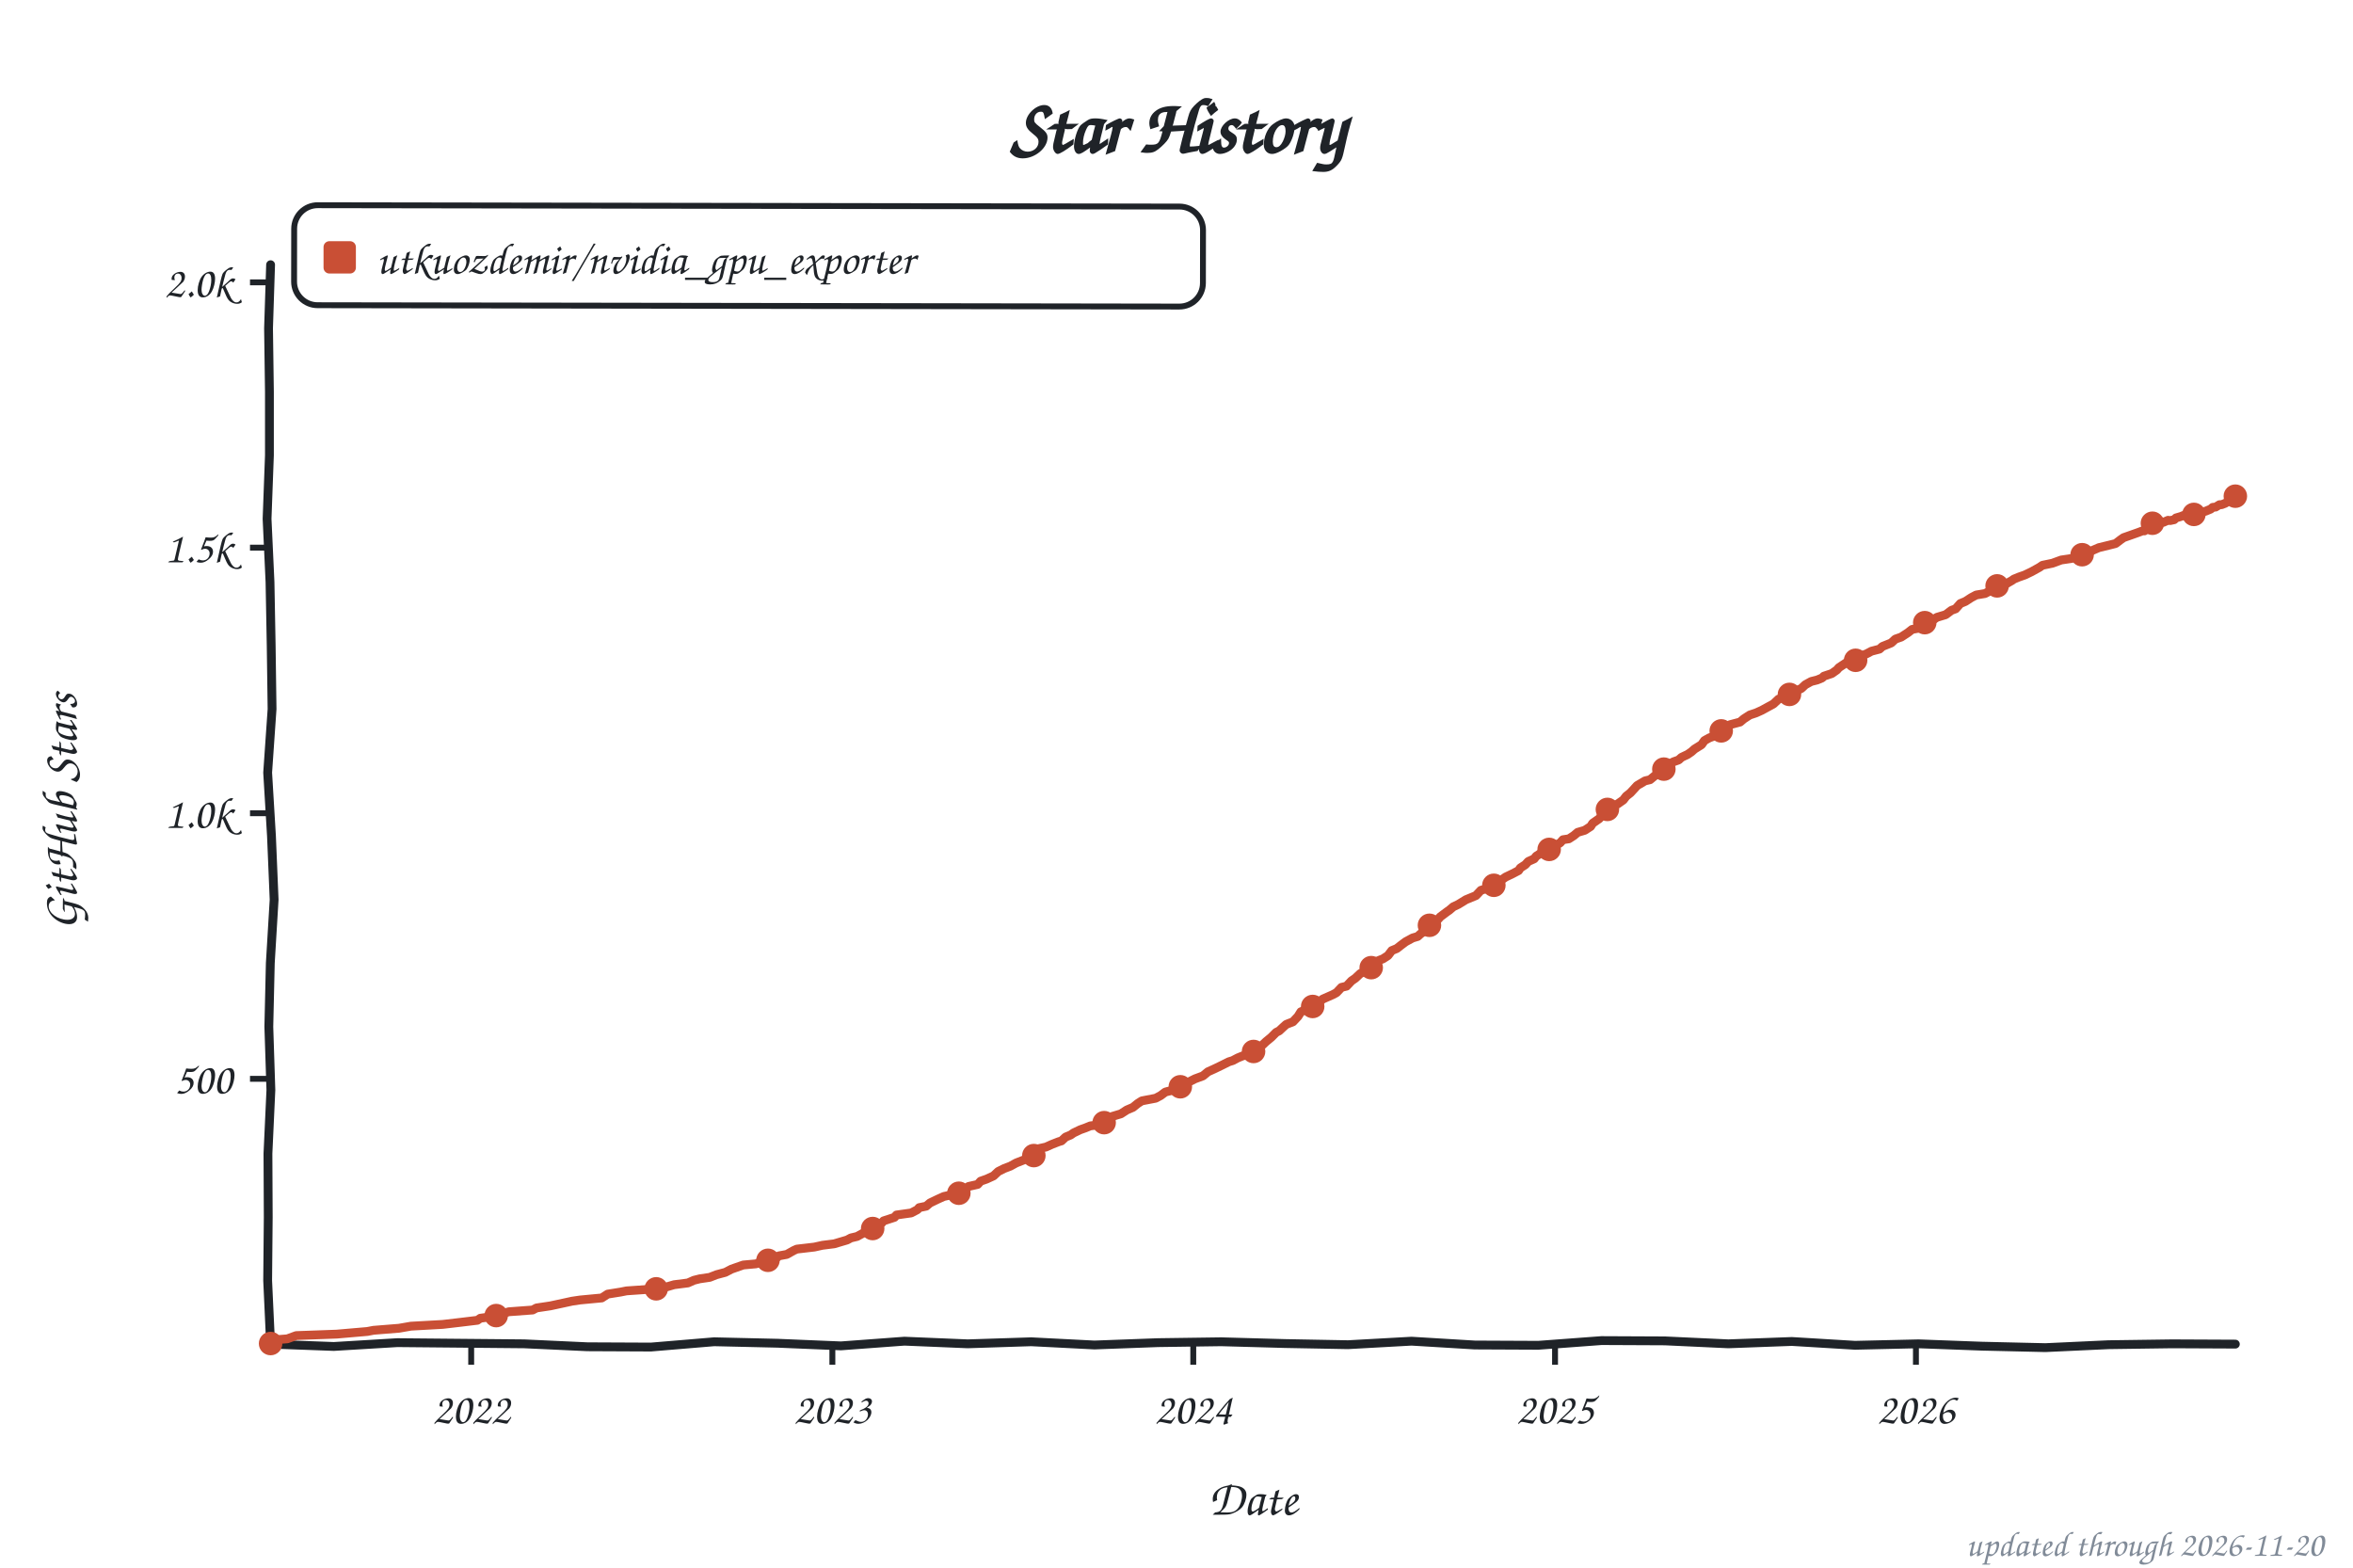
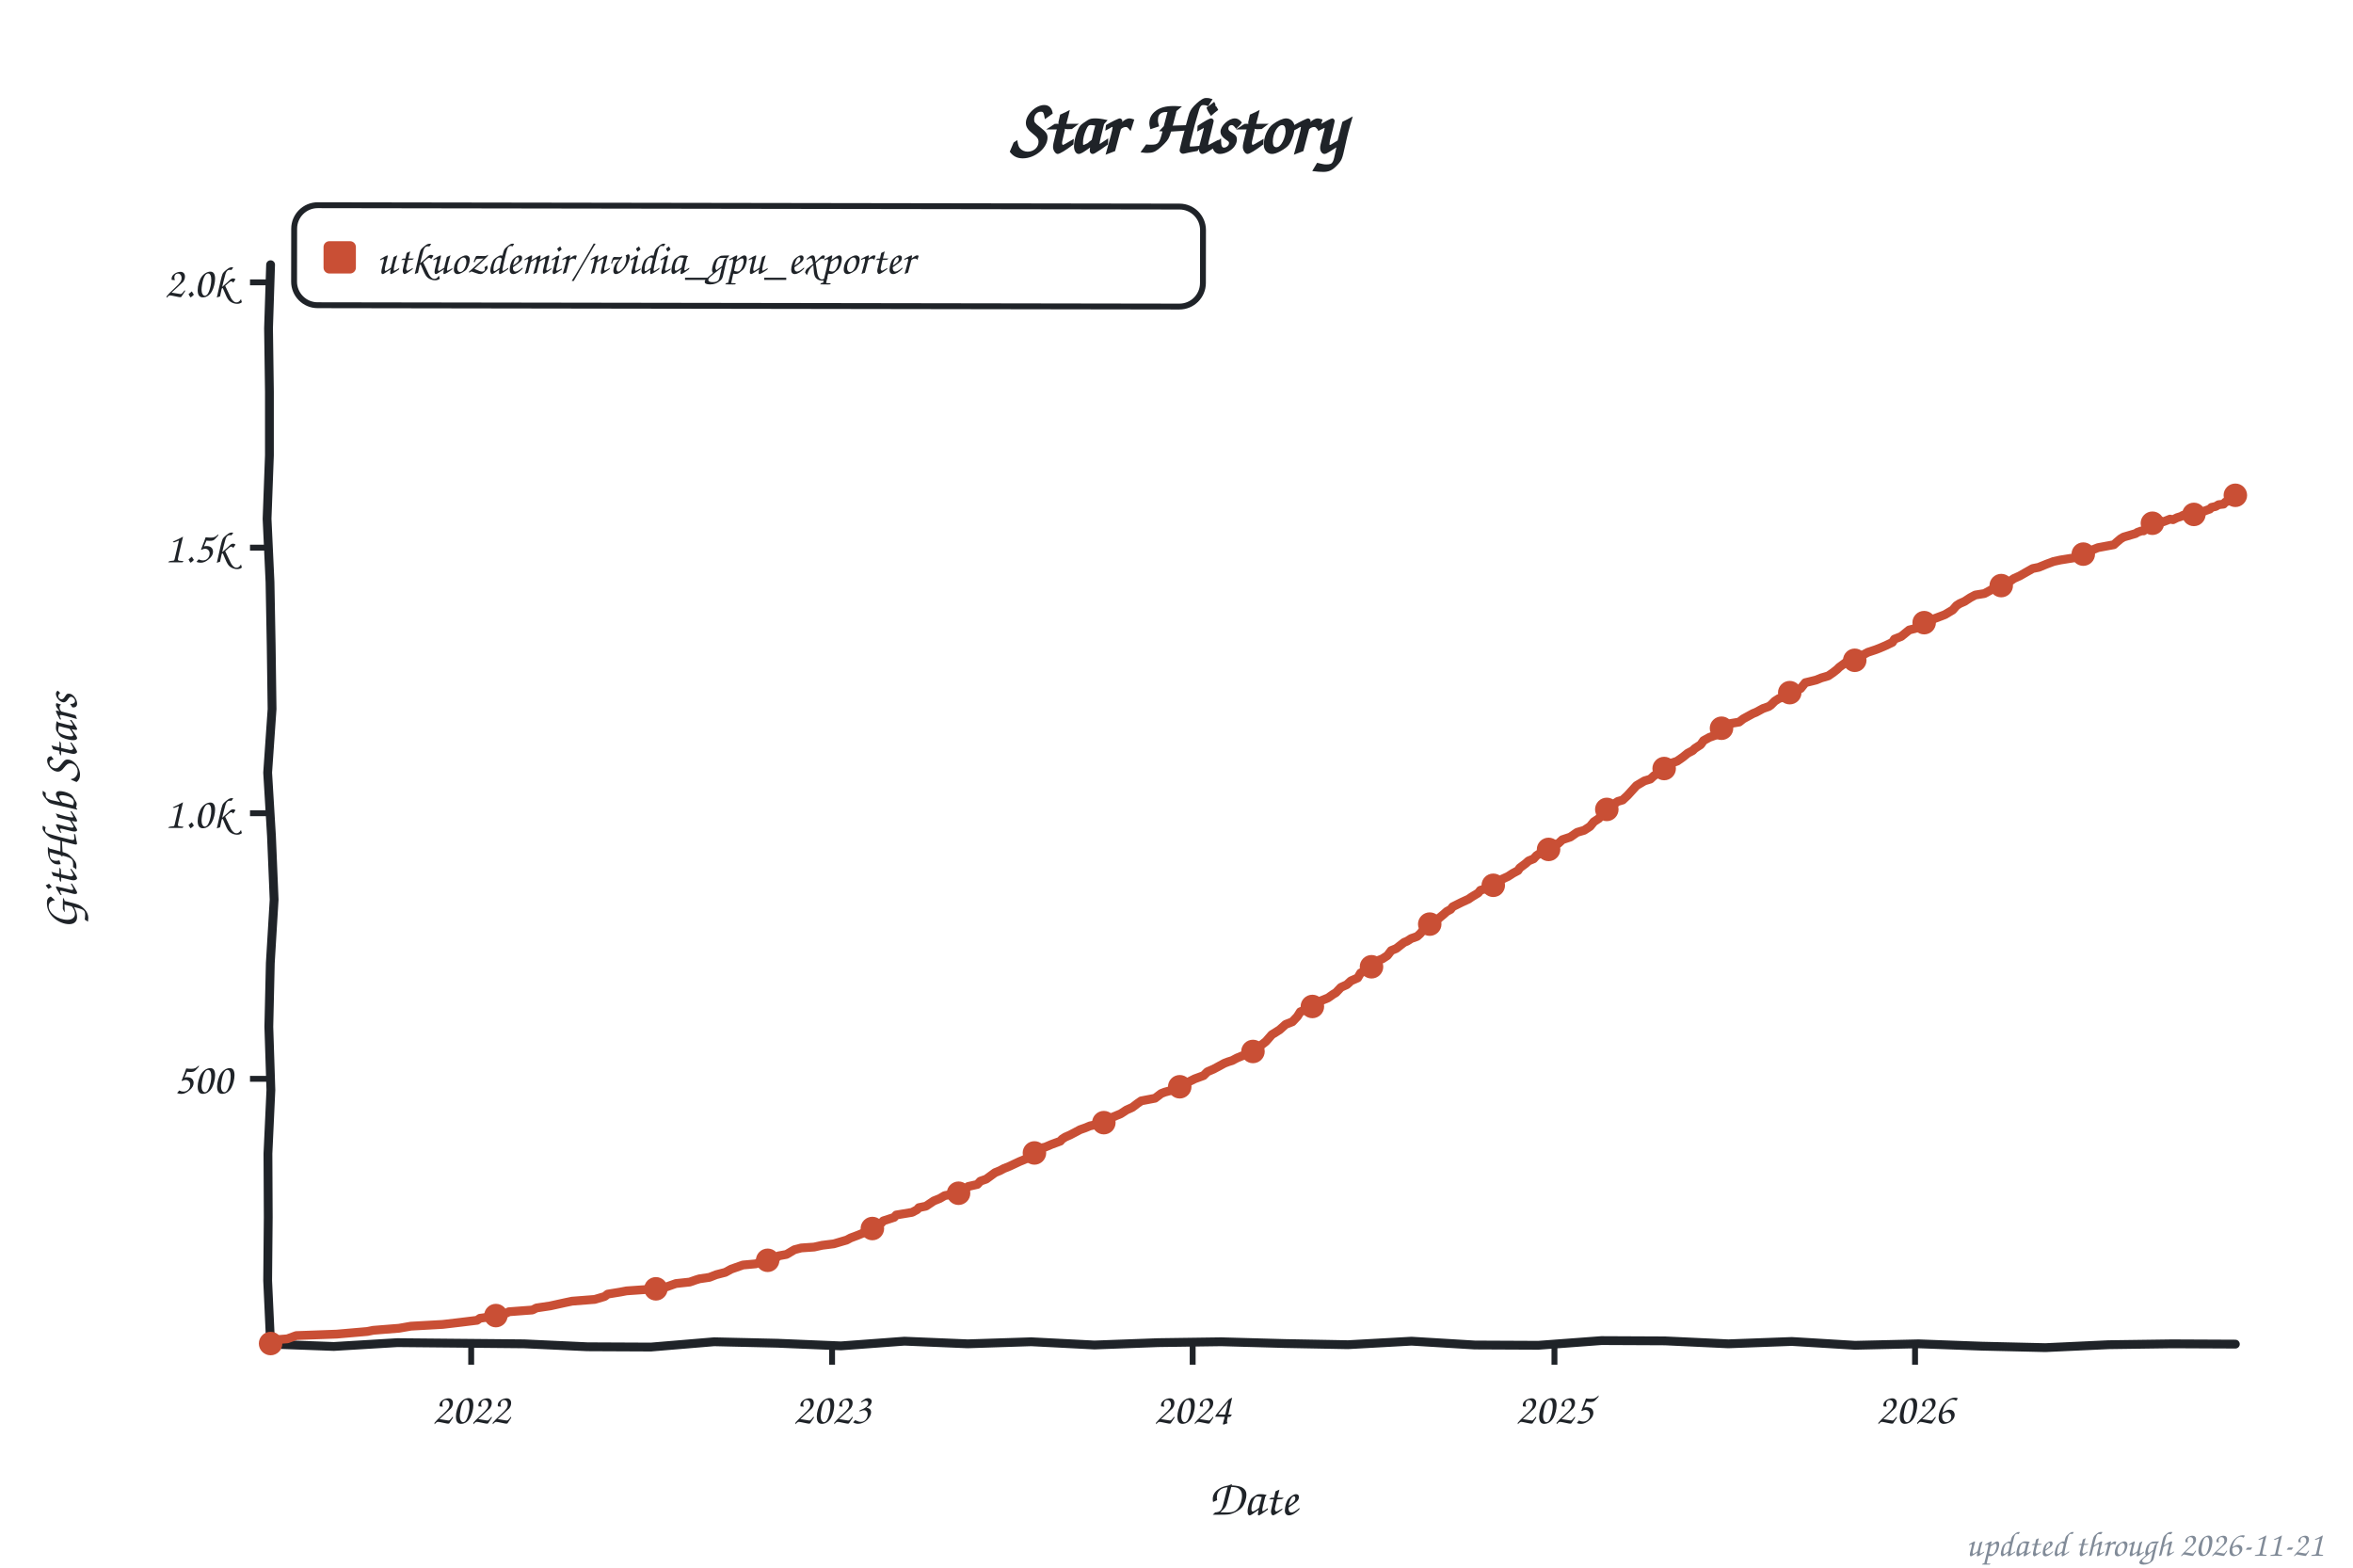
<svg xmlns="http://www.w3.org/2000/svg" width="800" height="533" viewBox="0 0 800 533" role="img" aria-label="Star history of utkuozdemir/nvidia_gpu_exporter">
  <style>text{font-family:"Comic Sans MS","Chalkboard SE","Comic Neue","Marker Felt",cursive}</style>
  <text x="400" y="52" font-size="26" font-weight="bold" text-anchor="middle" fill="#1f2328">Star History</text>
  <rect x="100" y="70" width="309" height="34" rx="8" fill="none" stroke="#1f2328" stroke-width="2" transform="rotate(0.09 254 87)" />
  <rect x="110" y="82" width="11" height="11" rx="2" fill="#c94f35" />
  <text x="128" y="93" font-size="15" fill="#1f2328" textLength="270" lengthAdjust="spacingAndGlyphs">utkuozdemir/nvidia_gpu_exporter</text>
  <line x1="85" y1="366.8" x2="92" y2="366.8" stroke="#1f2328" stroke-width="2" />
  <text x="79" y="371.8" font-size="15" text-anchor="end" fill="#1f2328">500</text>
  <line x1="85" y1="276.5" x2="92" y2="276.5" stroke="#1f2328" stroke-width="2" />
  <text x="79" y="281.5" font-size="15" text-anchor="end" fill="#1f2328">1.0k</text>
  <line x1="85" y1="186.2" x2="92" y2="186.2" stroke="#1f2328" stroke-width="2" />
  <text x="79" y="191.2" font-size="15" text-anchor="end" fill="#1f2328">1.5k</text>
  <line x1="85" y1="96.0" x2="92" y2="96.0" stroke="#1f2328" stroke-width="2" />
  <text x="79" y="101.0" font-size="15" text-anchor="end" fill="#1f2328">2.0k</text>
  <line x1="160.2" y1="457" x2="160.2" y2="464" stroke="#1f2328" stroke-width="2" />
  <text x="160.2" y="484" font-size="15" text-anchor="middle" fill="#1f2328">2022</text>
-   <line x1="283.0" y1="457" x2="283.0" y2="464" stroke="#1f2328" stroke-width="2" />
-   <text x="283.0" y="484" font-size="15" text-anchor="middle" fill="#1f2328">2023</text>
-   <line x1="405.7" y1="457" x2="405.7" y2="464" stroke="#1f2328" stroke-width="2" />
-   <text x="405.7" y="484" font-size="15" text-anchor="middle" fill="#1f2328">2024</text>
-   <line x1="528.7" y1="457" x2="528.7" y2="464" stroke="#1f2328" stroke-width="2" />
-   <text x="528.7" y="484" font-size="15" text-anchor="middle" fill="#1f2328">2025</text>
-   <line x1="651.4" y1="457" x2="651.4" y2="464" stroke="#1f2328" stroke-width="2" />
-   <text x="651.4" y="484" font-size="15" text-anchor="middle" fill="#1f2328">2026</text>
+   <line x1="282.9" y1="457" x2="282.9" y2="464" stroke="#1f2328" stroke-width="2" />
+   <text x="282.9" y="484" font-size="15" text-anchor="middle" fill="#1f2328">2023</text>
+   <line x1="405.5" y1="457" x2="405.5" y2="464" stroke="#1f2328" stroke-width="2" />
+   <text x="405.5" y="484" font-size="15" text-anchor="middle" fill="#1f2328">2024</text>
+   <line x1="528.5" y1="457" x2="528.5" y2="464" stroke="#1f2328" stroke-width="2" />
+   <text x="528.5" y="484" font-size="15" text-anchor="middle" fill="#1f2328">2025</text>
+   <line x1="651.1" y1="457" x2="651.1" y2="464" stroke="#1f2328" stroke-width="2" />
+   <text x="651.1" y="484" font-size="15" text-anchor="middle" fill="#1f2328">2026</text>
  <text x="426" y="515" font-size="17" text-anchor="middle" fill="#1f2328">Date</text>
  <text x="26" y="276" font-size="17" text-anchor="middle" fill="#1f2328" transform="rotate(-90 26 276)">GitHub Stars</text>
  <path d="M 92.0,90.0 L 91.3,111.6 L 91.6,133.2 L 91.6,154.8 L 90.8,176.4 L 91.8,197.9 L 92.2,219.5 L 92.5,241.1 L 91.0,262.7 L 92.3,284.3 L 93.2,305.9 L 91.9,327.5 L 91.4,349.1 L 92.1,370.6 L 91.1,392.2 L 91.2,413.8 L 91.0,435.4 L 92.0,457.0 L 113.5,457.8 L 135.1,456.5 L 156.6,456.7 L 178.2,456.9 L 199.7,457.9 L 221.3,458.0 L 242.8,456.2 L 264.4,456.7 L 285.9,457.6 L 307.5,456.0 L 329.0,456.9 L 350.6,456.2 L 372.1,457.3 L 393.7,456.5 L 415.2,456.2 L 436.8,456.8 L 458.3,457.2 L 479.9,456.0 L 501.4,457.3 L 523.0,457.4 L 544.5,455.8 L 566.1,455.9 L 587.6,456.9 L 609.2,456.1 L 630.7,457.4 L 652.3,456.9 L 673.8,457.7 L 695.4,458.2 L 716.9,457.2 L 738.5,456.9 L 760.0,457.0" fill="none" stroke="#1f2328" stroke-width="3" stroke-linecap="round" stroke-linejoin="round" />
-   <path d="M 92.0,456.8 L 92.7,455.6 L 97.7,455.2 L 100.7,454.1 L 114.5,453.6 L 124.9,452.7 L 127.0,452.3 L 135.7,451.6 L 139.7,450.9 L 150.5,450.3 L 156.5,449.6 L 162.3,448.9 L 163.3,448.2 L 167.6,447.6 L 171.3,446.5 L 173.0,446.0 L 181.1,445.4 L 182.4,444.7 L 187.1,444.0 L 192.2,442.9 L 194.5,442.4 L 197.2,442.0 L 204.6,441.3 L 206.6,440.0 L 211.0,439.3 L 213.0,438.9 L 223.1,438.2 L 226.8,437.5 L 229.2,436.8 L 233.9,436.2 L 235.9,435.3 L 237.9,434.8 L 241.3,434.3 L 243.6,433.4 L 246.6,432.6 L 248.7,431.5 L 252.7,430.1 L 257.1,429.7 L 258.7,429.0 L 264.1,427.6 L 264.8,427.0 L 267.5,426.5 L 269.8,425.2 L 270.9,424.7 L 276.9,424.0 L 279.6,423.4 L 283.6,422.9 L 288.0,421.6 L 289.3,420.9 L 291.4,420.4 L 293.4,419.3 L 295.7,418.6 L 297.4,416.6 L 299.8,415.8 L 300.4,415.1 L 304.1,413.9 L 304.8,413.1 L 309.8,412.4 L 311.9,411.3 L 312.5,410.6 L 314.9,410.1 L 316.2,409.0 L 318.9,407.7 L 320.9,406.8 L 326.0,405.7 L 326.7,405.2 L 328.0,404.7 L 329.3,403.4 L 332.4,402.7 L 333.4,401.6 L 335.4,400.9 L 337.8,399.8 L 339.4,398.3 L 341.4,397.3 L 343.5,396.5 L 345.5,395.4 L 347.8,394.5 L 351.5,392.9 L 352.9,390.6 L 355.6,390.0 L 357.6,389.1 L 359.9,388.2 L 360.9,387.9 L 362.3,386.6 L 364.0,385.9 L 365.0,385.2 L 367.3,384.1 L 369.0,383.5 L 370.7,382.8 L 373.1,382.5 L 375.7,381.4 L 376.7,380.6 L 378.1,379.6 L 381.1,378.7 L 383.1,377.4 L 385.2,376.5 L 386.8,375.2 L 388.2,374.3 L 392.9,373.4 L 394.6,372.5 L 396.2,371.3 L 399.6,370.4 L 401.0,369.6 L 402.0,369.1 L 404.3,367.8 L 406.3,366.8 L 409.0,365.8 L 410.7,364.4 L 412.7,363.5 L 415.4,362.2 L 417.8,361.0 L 419.1,360.6 L 420.8,359.7 L 422.5,359.0 L 424.2,358.6 L 426.2,357.5 L 427.2,356.8 L 428.9,355.6 L 430.5,354.1 L 432.2,352.7 L 433.9,351.0 L 434.9,350.5 L 436.3,349.2 L 437.3,348.3 L 439.6,347.4 L 441.3,345.6 L 442.3,344.0 L 443.3,343.6 L 446.0,342.4 L 447.3,341.5 L 448.4,340.8 L 449.7,339.7 L 453.1,338.2 L 454.4,337.5 L 456.1,335.7 L 457.8,335.3 L 459.5,333.5 L 460.8,332.6 L 462.5,331.0 L 464.8,329.9 L 465.5,329.4 L 466.5,328.7 L 467.9,326.9 L 470.2,326.0 L 471.9,324.9 L 473.2,323.2 L 474.9,322.5 L 476.3,321.4 L 477.9,320.2 L 480.3,318.9 L 482.0,318.4 L 483.0,317.5 L 484.0,316.8 L 486.0,314.6 L 486.7,313.7 L 488.7,312.8 L 489.7,311.7 L 492.1,309.9 L 492.7,309.5 L 494.1,308.3 L 495.8,307.5 L 498.4,305.9 L 500.1,305.2 L 501.8,304.5 L 503.5,302.7 L 506.5,301.8 L 507.2,301.2 L 509.2,300.3 L 510.6,299.1 L 511.9,298.2 L 514.2,297.1 L 516.3,296.0 L 516.9,295.1 L 518.6,294.0 L 519.6,292.9 L 521.6,292.0 L 522.3,291.1 L 524.0,290.0 L 525.7,289.1 L 527.4,288.6 L 528.7,287.5 L 530.4,286.6 L 531.4,285.5 L 533.4,285.2 L 535.1,284.1 L 536.4,283.0 L 538.8,282.3 L 540.8,281.0 L 541.5,279.9 L 543.8,278.3 L 544.5,277.2 L 545.5,276.0 L 546.9,275.1 L 547.9,274.2 L 549.9,273.4 L 551.9,272.0 L 552.9,270.7 L 554.3,269.6 L 555.6,268.2 L 556.6,267.1 L 559.3,265.5 L 561.0,265.1 L 562.7,263.7 L 564.0,263.0 L 565.0,262.1 L 566.4,261.2 L 567.7,259.7 L 569.0,259.0 L 570.7,258.4 L 571.7,257.5 L 573.8,256.5 L 575.1,255.6 L 576.1,254.7 L 578.5,253.2 L 579.5,251.8 L 581.1,250.9 L 584.5,249.6 L 585.5,247.6 L 586.5,247.3 L 588.2,246.4 L 591.6,245.5 L 592.9,244.4 L 594.9,243.1 L 597.0,242.4 L 599.0,241.5 L 601.0,240.4 L 602.3,239.7 L 603.0,239.3 L 604.7,237.7 L 607.4,236.8 L 608.7,235.5 L 610.4,235.0 L 612.4,234.1 L 613.8,232.8 L 615.8,231.7 L 617.8,231.2 L 619.5,230.5 L 620.1,229.9 L 622.8,229.0 L 624.5,227.8 L 625.2,227.0 L 627.9,225.2 L 629.9,224.9 L 631.6,223.6 L 633.6,222.7 L 634.6,222.3 L 636.3,221.4 L 639.0,220.7 L 640.0,219.8 L 643.0,218.6 L 644.4,217.3 L 646.4,216.6 L 648.7,215.1 L 650.1,214.0 L 652.8,213.5 L 654.4,211.7 L 656.1,211.2 L 657.5,210.6 L 658.5,209.9 L 661.5,209.0 L 663.5,207.5 L 664.9,207.0 L 666.5,205.2 L 668.2,204.5 L 670.2,203.2 L 671.9,202.3 L 674.9,201.8 L 678.3,200.0 L 679.0,199.2 L 681.7,198.7 L 684.0,197.4 L 684.7,196.9 L 686.4,196.2 L 688.4,195.5 L 690.7,194.4 L 693.4,192.9 L 694.4,192.2 L 697.8,191.5 L 700.8,190.4 L 704.2,189.9 L 706.5,189.3 L 709.6,188.1 L 711.3,187.2 L 713.6,186.2 L 717.3,185.3 L 719.3,184.8 L 721.0,183.5 L 722.0,182.8 L 724.0,182.1 L 727.1,181.0 L 728.4,180.5 L 729.1,180.5 L 730.1,179.6 L 731.1,179.0 L 732.1,177.9 L 733.8,177.2 L 734.4,177.2 L 735.5,177.6 L 737.1,176.9 L 737.8,177.0 L 739.2,176.7 L 739.8,176.1 L 741.5,175.6 L 742.5,175.2 L 743.2,175.2 L 744.5,174.5 L 745.5,174.5 L 746.6,174.9 L 747.6,174.2 L 749.2,174.0 L 749.9,173.8 L 751.6,173.1 L 752.3,172.5 L 753.3,172.4 L 754.6,171.6 L 755.3,171.6 L 756.6,171.1 L 757.6,170.4 L 759.0,169.6 L 760.0,168.7" fill="none" stroke="#c94f35" stroke-width="3" stroke-linecap="round" stroke-linejoin="round" />
+   <path d="M 92.0,456.8 L 92.7,455.6 L 97.7,455.2 L 100.7,454.1 L 114.5,453.6 L 124.9,452.7 L 126.9,452.3 L 135.7,451.6 L 139.7,450.9 L 150.5,450.3 L 156.5,449.6 L 162.2,448.9 L 163.2,448.2 L 167.6,447.6 L 172.3,446.4 L 173.0,446.0 L 181.0,445.4 L 182.4,444.7 L 187.1,444.0 L 192.1,442.9 L 194.5,442.4 L 202.2,441.8 L 205.6,440.8 L 206.6,440.0 L 210.9,439.3 L 213.0,438.9 L 223.0,438.2 L 226.7,437.5 L 229.8,436.4 L 234.5,435.9 L 236.5,435.2 L 237.8,434.8 L 241.2,434.3 L 243.5,433.4 L 246.6,432.6 L 248.6,431.5 L 252.6,430.1 L 257.0,429.7 L 258.7,429.0 L 264.0,427.6 L 264.7,427.0 L 267.4,426.5 L 270.1,424.9 L 272.4,424.3 L 276.8,424.0 L 279.5,423.4 L 283.5,422.9 L 287.9,421.6 L 289.2,420.9 L 291.6,420.0 L 293.3,419.3 L 295.6,418.6 L 297.3,416.6 L 299.7,415.8 L 300.3,415.1 L 304.0,413.9 L 304.7,413.1 L 310.1,412.2 L 311.8,411.3 L 312.4,410.6 L 314.8,410.1 L 317.5,408.3 L 319.5,407.5 L 321.2,406.5 L 325.9,405.7 L 326.5,405.2 L 327.9,404.7 L 329.2,403.4 L 332.3,402.7 L 333.3,401.6 L 335.3,400.9 L 338.3,398.7 L 340.0,398.0 L 341.3,397.3 L 343.3,396.5 L 346.7,394.9 L 347.7,394.5 L 351.4,392.9 L 352.7,390.6 L 355.4,390.0 L 357.5,389.1 L 360.5,388.0 L 361.1,387.3 L 362.2,386.6 L 363.8,385.9 L 365.9,384.8 L 367.2,384.1 L 368.9,383.5 L 370.6,382.8 L 373.9,382.1 L 375.6,381.4 L 377.6,380.1 L 379.3,379.4 L 381.0,378.7 L 383.0,377.4 L 385.0,376.5 L 386.7,375.2 L 388.0,374.3 L 392.7,373.4 L 394.8,371.8 L 396.1,371.3 L 399.5,370.4 L 401.1,369.5 L 402.5,368.9 L 404.2,367.8 L 406.2,366.8 L 409.2,365.7 L 410.5,364.4 L 412.6,363.5 L 416.3,361.5 L 417.6,361.0 L 418.9,360.6 L 420.6,359.7 L 422.3,359.0 L 424.3,358.4 L 426.0,357.5 L 427.7,355.9 L 429.0,355.2 L 430.4,354.1 L 432.4,351.8 L 433.7,351.0 L 435.1,350.1 L 436.1,349.2 L 437.1,348.3 L 439.4,347.4 L 441.1,345.6 L 442.1,344.0 L 445.5,342.7 L 446.5,342.0 L 447.2,341.5 L 448.8,340.4 L 451.5,339.3 L 453.2,338.1 L 454.2,337.5 L 455.9,335.7 L 457.9,334.8 L 459.3,333.5 L 461.6,332.5 L 462.6,330.8 L 464.6,329.9 L 466.0,329.0 L 467.0,327.4 L 467.7,326.9 L 470.0,326.0 L 471.7,324.9 L 473.0,323.2 L 474.7,322.5 L 477.4,320.4 L 478.4,320.0 L 479.8,319.1 L 481.8,318.4 L 482.8,317.5 L 484.5,315.5 L 485.5,314.9 L 486.5,313.7 L 488.5,312.8 L 490.9,310.8 L 491.9,309.9 L 493.2,309.2 L 493.9,308.3 L 496.9,306.8 L 499.3,305.7 L 500.3,305.0 L 502.6,303.6 L 503.3,302.7 L 506.3,301.8 L 508.0,300.9 L 509.0,300.3 L 510.3,299.1 L 512.7,298.0 L 514.4,296.9 L 516.1,296.0 L 516.7,295.1 L 518.7,293.6 L 519.7,292.7 L 521.4,292.0 L 522.4,290.9 L 523.8,290.0 L 525.5,289.1 L 527.1,288.6 L 528.8,287.1 L 529.8,286.8 L 531.2,285.5 L 533.9,284.6 L 535.2,283.7 L 536.2,283.0 L 538.6,282.3 L 540.6,281.0 L 541.9,279.4 L 543.6,278.3 L 544.9,276.3 L 546.0,275.4 L 546.6,275.1 L 547.6,274.2 L 550.0,272.5 L 551.7,272.0 L 553.4,270.4 L 554.4,269.3 L 555.4,268.2 L 556.4,267.1 L 559.1,265.5 L 561.1,264.9 L 562.4,263.7 L 564.4,262.6 L 565.4,261.5 L 566.5,260.8 L 567.5,259.7 L 570.2,258.8 L 571.2,258.1 L 572.2,257.4 L 573.8,256.1 L 575.5,255.2 L 576.2,254.5 L 578.2,253.2 L 579.2,251.8 L 581.2,250.7 L 584.3,249.6 L 585.3,247.6 L 586.6,247.1 L 588.3,246.0 L 591.3,245.5 L 592.7,244.4 L 596.0,242.6 L 597.0,242.2 L 599.4,240.9 L 601.4,240.2 L 602.1,239.7 L 603.4,238.4 L 604.8,237.5 L 607.1,236.8 L 608.5,235.5 L 610.1,235.0 L 612.2,234.1 L 613.8,232.1 L 615.5,231.7 L 617.5,231.2 L 619.2,230.5 L 621.6,229.8 L 623.2,228.7 L 624.6,227.6 L 625.3,226.9 L 627.6,225.2 L 630.6,224.5 L 631.6,223.3 L 633.0,222.9 L 635.0,221.8 L 637.7,220.9 L 639.0,220.4 L 641.1,219.5 L 643.4,218.4 L 644.1,217.3 L 646.4,216.4 L 649.1,214.2 L 651.1,213.7 L 652.8,213.0 L 654.2,211.7 L 656.5,210.8 L 657.5,210.4 L 659.9,209.5 L 661.2,209.0 L 663.9,207.4 L 665.2,205.9 L 666.3,205.2 L 667.9,204.5 L 669.9,203.2 L 671.6,202.3 L 674.7,201.8 L 678.0,200.0 L 680.7,198.9 L 682.0,198.2 L 683.7,197.4 L 684.7,196.7 L 686.7,195.8 L 688.8,194.6 L 691.1,193.3 L 693.1,192.9 L 695.8,191.8 L 698.2,190.9 L 700.5,190.4 L 704.9,189.7 L 706.6,189.1 L 709.6,187.3 L 711.3,187.0 L 713.3,186.2 L 718.7,185.2 L 719.7,184.3 L 721.0,183.2 L 722.0,182.6 L 726.1,181.4 L 726.7,181.0 L 728.1,180.5 L 728.8,180.5 L 730.1,179.4 L 731.4,177.9 L 732.1,177.9 L 733.5,177.2 L 734.8,177.2 L 735.5,177.4 L 736.8,176.9 L 737.8,176.5 L 738.8,176.7 L 740.2,176.0 L 741.5,175.6 L 742.2,175.2 L 743.5,174.9 L 744.2,174.5 L 745.6,174.9 L 746.6,174.7 L 747.9,174.0 L 748.9,174.0 L 749.9,173.6 L 751.3,173.1 L 751.9,172.5 L 753.3,172.2 L 754.3,171.6 L 756.0,171.4 L 756.6,170.7 L 757.6,170.4 L 759.0,168.9 L 760.0,168.4" fill="none" stroke="#c94f35" stroke-width="3" stroke-linecap="round" stroke-linejoin="round" />
  <circle cx="92.0" cy="456.8" r="4" fill="#c94f35" />
-   <circle cx="168.7" cy="447.3" r="4" fill="#c94f35" />
-   <circle cx="223.1" cy="438.2" r="4" fill="#c94f35" />
-   <circle cx="261.1" cy="428.5" r="4" fill="#c94f35" />
-   <circle cx="296.7" cy="417.7" r="4" fill="#c94f35" />
-   <circle cx="326.0" cy="405.7" r="4" fill="#c94f35" />
-   <circle cx="351.5" cy="392.9" r="4" fill="#c94f35" />
-   <circle cx="375.4" cy="381.7" r="4" fill="#c94f35" />
-   <circle cx="401.3" cy="369.5" r="4" fill="#c94f35" />
-   <circle cx="426.2" cy="357.5" r="4" fill="#c94f35" />
-   <circle cx="446.3" cy="342.2" r="4" fill="#c94f35" />
-   <circle cx="466.2" cy="329.0" r="4" fill="#c94f35" />
-   <circle cx="486.0" cy="314.6" r="4" fill="#c94f35" />
-   <circle cx="507.9" cy="301.0" r="4" fill="#c94f35" />
-   <circle cx="526.7" cy="288.8" r="4" fill="#c94f35" />
-   <circle cx="546.5" cy="275.2" r="4" fill="#c94f35" />
-   <circle cx="565.7" cy="261.5" r="4" fill="#c94f35" />
-   <circle cx="585.2" cy="248.5" r="4" fill="#c94f35" />
-   <circle cx="608.4" cy="236.1" r="4" fill="#c94f35" />
-   <circle cx="630.9" cy="224.5" r="4" fill="#c94f35" />
-   <circle cx="654.4" cy="211.7" r="4" fill="#c94f35" />
-   <circle cx="679.0" cy="199.2" r="4" fill="#c94f35" />
-   <circle cx="707.9" cy="188.6" r="4" fill="#c94f35" />
+   <circle cx="168.6" cy="447.3" r="4" fill="#c94f35" />
+   <circle cx="223.0" cy="438.2" r="4" fill="#c94f35" />
+   <circle cx="261.0" cy="428.5" r="4" fill="#c94f35" />
+   <circle cx="296.6" cy="417.7" r="4" fill="#c94f35" />
+   <circle cx="325.9" cy="405.7" r="4" fill="#c94f35" />
+   <circle cx="351.7" cy="392.0" r="4" fill="#c94f35" />
+   <circle cx="375.3" cy="381.7" r="4" fill="#c94f35" />
+   <circle cx="401.1" cy="369.5" r="4" fill="#c94f35" />
+   <circle cx="426.0" cy="357.5" r="4" fill="#c94f35" />
+   <circle cx="446.2" cy="342.2" r="4" fill="#c94f35" />
+   <circle cx="466.3" cy="328.7" r="4" fill="#c94f35" />
+   <circle cx="486.1" cy="314.2" r="4" fill="#c94f35" />
+   <circle cx="507.7" cy="301.0" r="4" fill="#c94f35" />
+   <circle cx="526.5" cy="288.8" r="4" fill="#c94f35" />
+   <circle cx="546.3" cy="275.2" r="4" fill="#c94f35" />
+   <circle cx="565.8" cy="261.3" r="4" fill="#c94f35" />
+   <circle cx="585.3" cy="247.6" r="4" fill="#c94f35" />
+   <circle cx="608.5" cy="235.5" r="4" fill="#c94f35" />
+   <circle cx="630.6" cy="224.5" r="4" fill="#c94f35" />
+   <circle cx="654.2" cy="211.7" r="4" fill="#c94f35" />
+   <circle cx="680.4" cy="199.1" r="4" fill="#c94f35" />
+   <circle cx="708.3" cy="188.4" r="4" fill="#c94f35" />
  <circle cx="731.8" cy="177.9" r="4" fill="#c94f35" />
  <circle cx="745.9" cy="174.9" r="4" fill="#c94f35" />
-   <circle cx="760.0" cy="168.7" r="4" fill="#c94f35" />
-   <text x="790" y="529" font-size="12" text-anchor="end" fill="#818b98">updated through 2026-11-20</text>
+   <circle cx="760.0" cy="168.4" r="4" fill="#c94f35" />
+   <text x="790" y="529" font-size="12" text-anchor="end" fill="#818b98">updated through 2026-11-21</text>
</svg>
